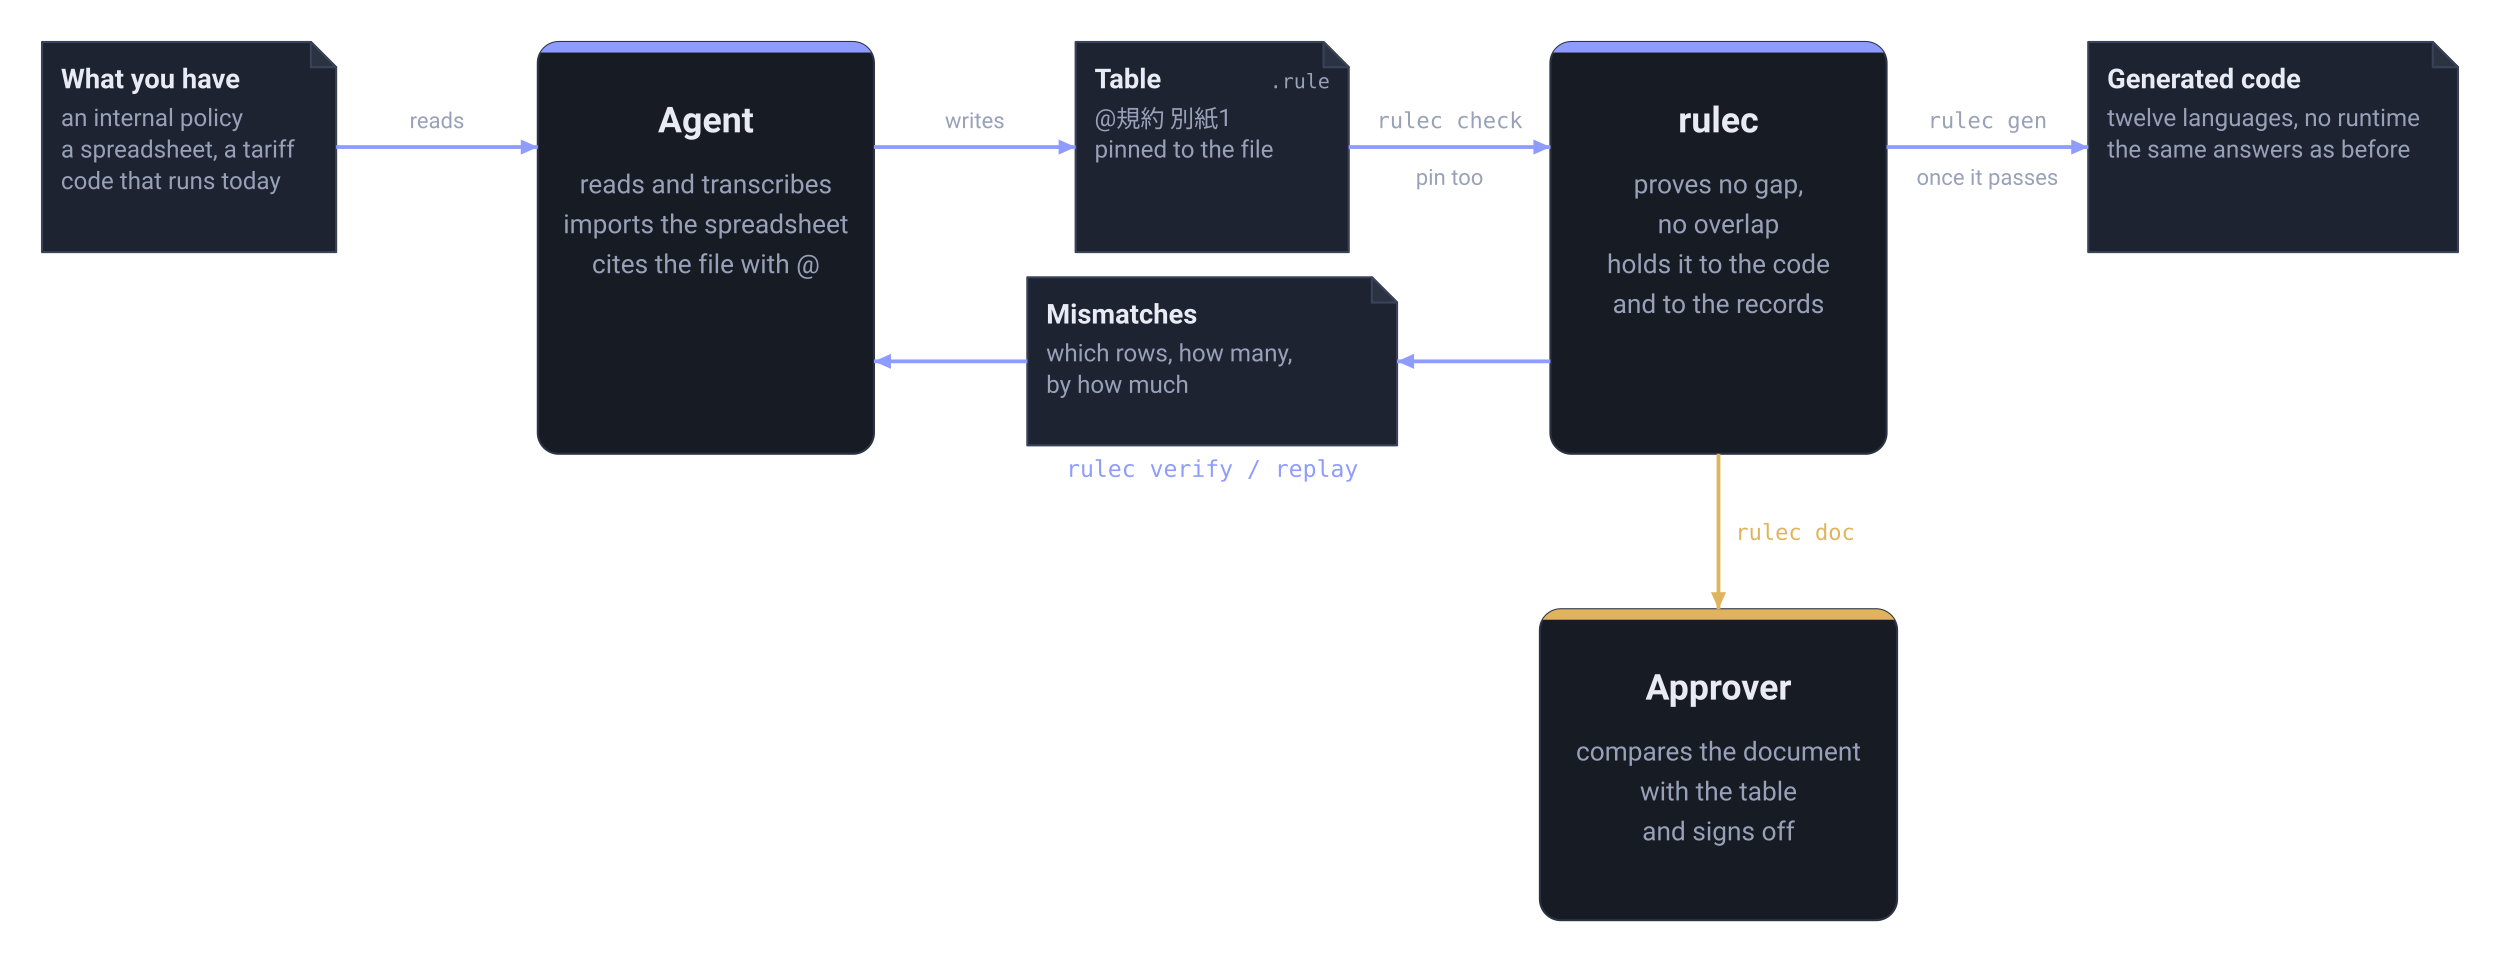
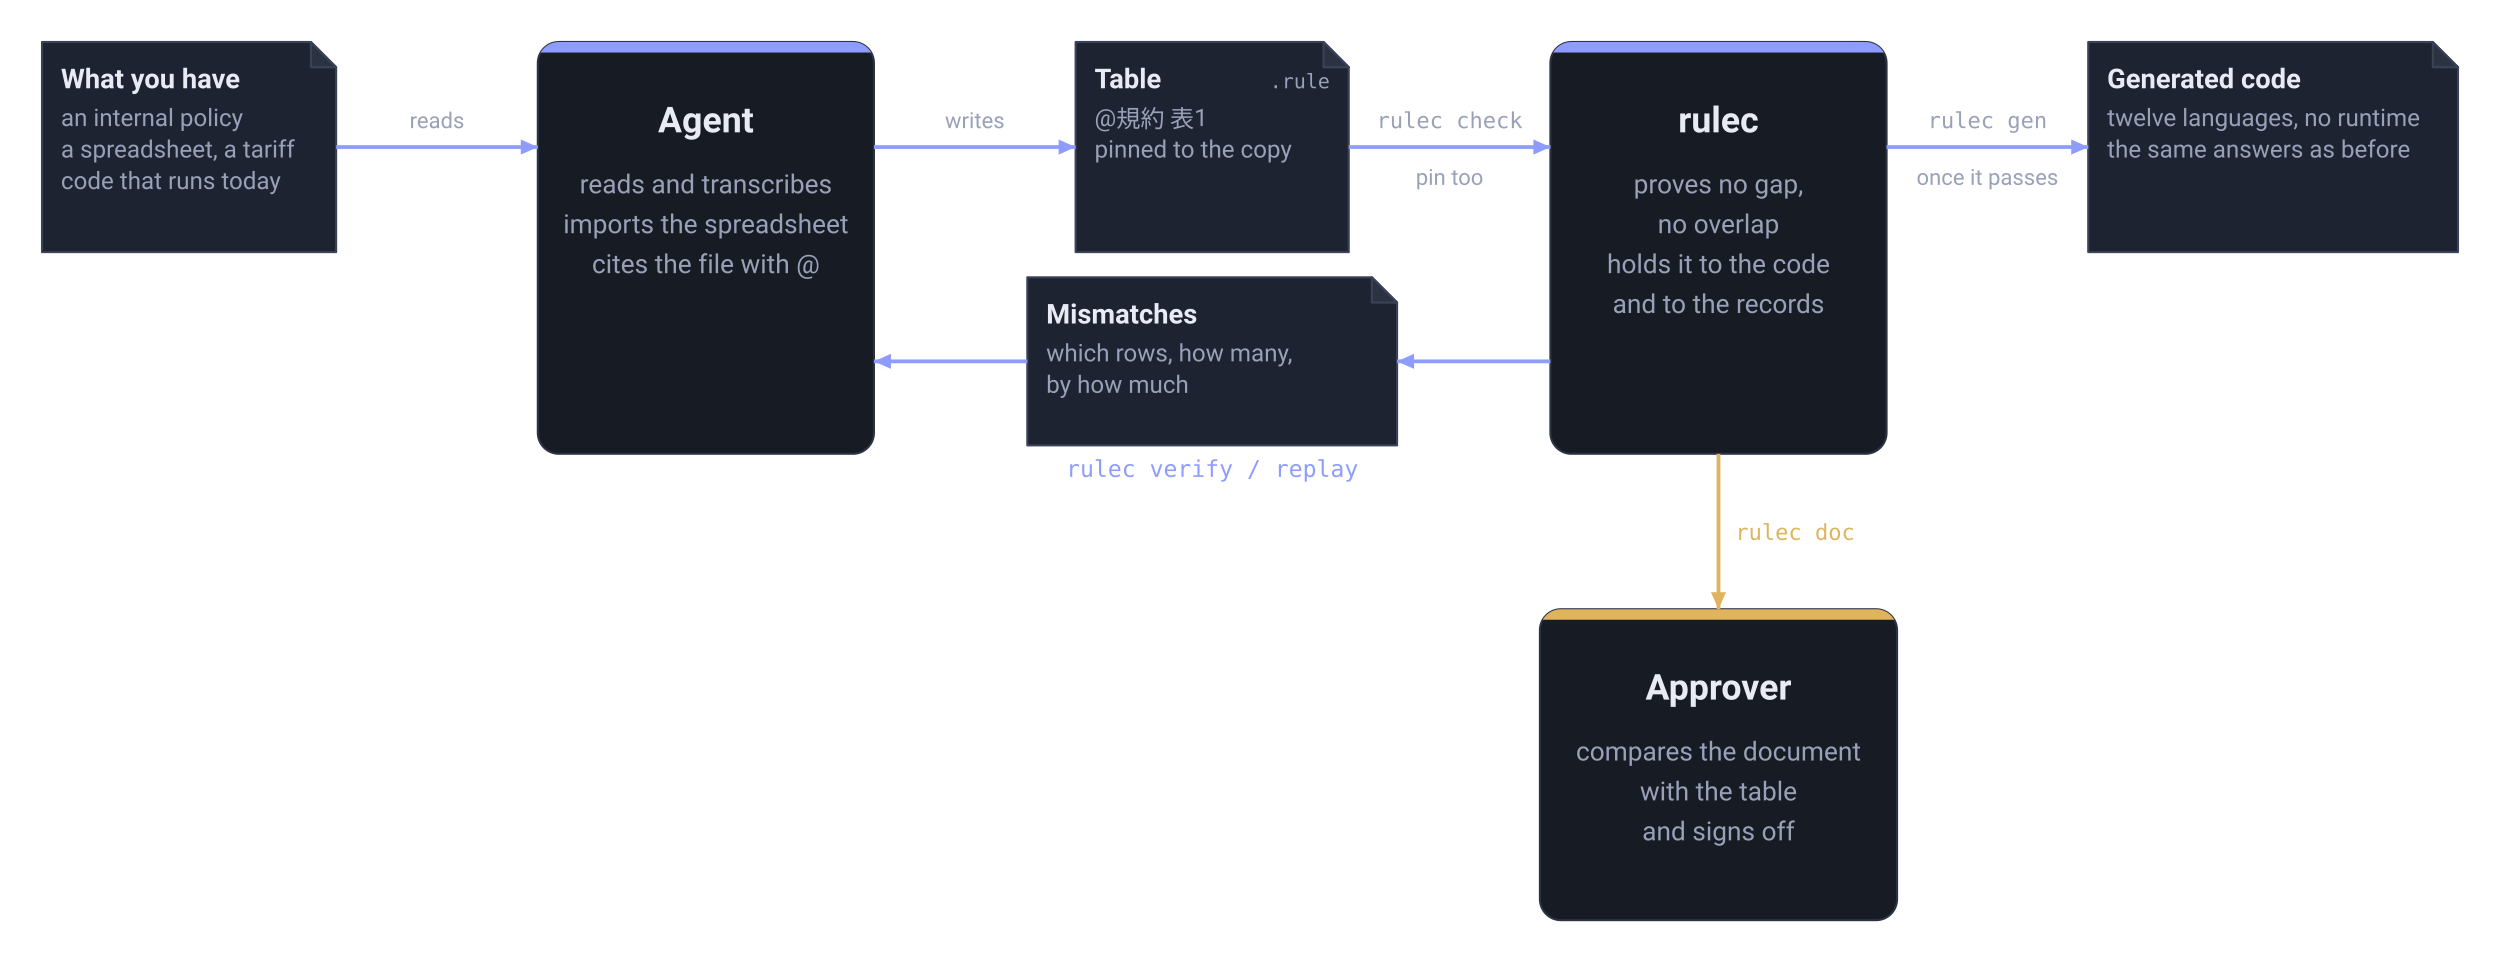
- <svg xmlns="http://www.w3.org/2000/svg" viewBox="0 0 1190 458" width="1190" height="458" role="img" aria-label="An agent transcribes what is at hand - an internal policy, the terms of your own service, a spreadsheet, code that runs today - into a table (.rule): a spreadsheet becomes a draft through rulec import, a document is cited with @ and pinned whole by its digest. rulec proves no gap and no overlap, holds the table to the legacy implementation and to past records, and returns every mismatch by row, count and amount. The approver compares the document and the table on the page rulec doc renders. From a passed table come twelve languages." font-family="-apple-system, BlinkMacSystemFont, &quot;Hiragino Sans&quot;, &quot;Noto Sans JP&quot;, &quot;Yu Gothic&quot;, Meiryo, &quot;Segoe UI&quot;, Roboto, sans-serif">
+ <svg xmlns="http://www.w3.org/2000/svg" viewBox="0 0 1190 458" width="1190" height="458" role="img" aria-label="An agent transcribes what is at hand - an internal policy, the terms of your own service, a spreadsheet, code that runs today - into a table (.rule): a spreadsheet becomes a draft through rulec import, a document's table is cited with @ and pinned by the digest of the copy. rulec proves no gap and no overlap, holds the table to the legacy implementation and to past records, and returns every mismatch by row, count and amount. The approver compares the document and the table on the page rulec doc renders. From a passed table come twelve languages." font-family="-apple-system, BlinkMacSystemFont, &quot;Hiragino Sans&quot;, &quot;Noto Sans JP&quot;, &quot;Yu Gothic&quot;, Meiryo, &quot;Segoe UI&quot;, Roboto, sans-serif">
  <defs>
    <marker id="head-neutral" viewBox="0 0 10 10" refX="9" refY="5" markerWidth="9" markerHeight="9" markerUnits="userSpaceOnUse" orient="auto">
      <path d="M0,1 L9,5 L0,9 Z" fill="#6b7590" />
    </marker>
    <marker id="head-accent" viewBox="0 0 10 10" refX="9" refY="5" markerWidth="9" markerHeight="9" markerUnits="userSpaceOnUse" orient="auto">
      <path d="M0,1 L9,5 L0,9 Z" fill="#8e9cff" />
    </marker>
    <marker id="head-human" viewBox="0 0 10 10" refX="9" refY="5" markerWidth="9" markerHeight="9" markerUnits="userSpaceOnUse" orient="auto">
      <path d="M0,1 L9,5 L0,9 Z" fill="#e0b45c" />
    </marker>
  </defs>
  <path d="M20,20.0 H148 L160,32.0 V120.0 H20 Z" fill="#1e2331" stroke="#3a4257" stroke-linejoin="round" />
  <path d="M148,20.0 V32.0 H160 Z" fill="#2b3242" stroke="#3a4257" stroke-linejoin="round" />
  <text x="29" y="42.0" font-size="13" font-weight="600" text-anchor="start" fill="#e8ebf4">What you have</text>
  <text x="29" y="60.0" font-size="11.5" font-weight="400" text-anchor="start" fill="#98a1b8">an internal policy</text>
  <text x="29" y="75.0" font-size="11.5" font-weight="400" text-anchor="start" fill="#98a1b8">a spreadsheet, a tariff</text>
  <text x="29" y="90.0" font-size="11.5" font-weight="400" text-anchor="start" fill="#98a1b8">code that runs today</text>
  <clipPath id="clip-1">
    <rect x="256" y="20" width="160" height="196" rx="10" />
  </clipPath>
  <rect x="256" y="20" width="160" height="196" rx="10" fill="#171b24" stroke="#2b3242" />
  <rect x="256" y="20" width="160" height="5" fill="#8e9cff" clip-path="url(#clip-1)" />
  <text x="336.0" y="63" font-size="17" font-weight="700" text-anchor="middle" fill="#e8ebf4">Agent</text>
  <text x="336.0" y="92" font-size="12.5" font-weight="400" text-anchor="middle" fill="#98a1b8">reads and transcribes</text>
  <text x="336.0" y="111" font-size="12.5" font-weight="400" text-anchor="middle" fill="#98a1b8">imports the spreadsheet</text>
  <text x="336.0" y="130" font-size="12.5" font-weight="400" text-anchor="middle" fill="#98a1b8">cites the file with @</text>
  <path d="M512,20.0 H630 L642,32.0 V120.0 H512 Z" fill="#1e2331" stroke="#3a4257" stroke-linejoin="round" />
  <path d="M630,20.0 V32.0 H642 Z" fill="#2b3242" stroke="#3a4257" stroke-linejoin="round" />
  <text x="521" y="42.0" font-size="13" font-weight="600" text-anchor="start" fill="#e8ebf4">Table</text>
  <text x="633" y="42.0" font-size="9.5" font-weight="400" text-anchor="end" fill="#98a1b8" font-family="ui-monospace, SFMono-Regular, Menlo, Consolas, monospace">.rule</text>
-   <text x="521" y="60.0" font-size="11.5" font-weight="400" text-anchor="start" fill="#98a1b8">@規約 別紙1</text>
-   <text x="521" y="75.0" font-size="11.5" font-weight="400" text-anchor="start" fill="#98a1b8">pinned to the file</text>
+   <text x="521" y="60.0" font-size="11.5" font-weight="400" text-anchor="start" fill="#98a1b8">@規約 表1</text>
+   <text x="521" y="75.0" font-size="11.5" font-weight="400" text-anchor="start" fill="#98a1b8">pinned to the copy</text>
  <clipPath id="clip-3">
    <rect x="738" y="20" width="160" height="196" rx="10" />
  </clipPath>
  <rect x="738" y="20" width="160" height="196" rx="10" fill="#171b24" stroke="#2b3242" />
  <rect x="738" y="20" width="160" height="5" fill="#8e9cff" clip-path="url(#clip-3)" />
  <text x="818.0" y="63" font-size="17" font-weight="700" text-anchor="middle" fill="#e8ebf4">rulec</text>
  <text x="818.0" y="92" font-size="12.5" font-weight="400" text-anchor="middle" fill="#98a1b8">proves no gap,</text>
  <text x="818.0" y="111" font-size="12.5" font-weight="400" text-anchor="middle" fill="#98a1b8">no overlap</text>
  <text x="818.0" y="130" font-size="12.5" font-weight="400" text-anchor="middle" fill="#98a1b8">holds it to the code</text>
  <text x="818.0" y="149" font-size="12.5" font-weight="400" text-anchor="middle" fill="#98a1b8">and to the records</text>
  <path d="M994,20.0 H1158 L1170,32.0 V120.0 H994 Z" fill="#1e2331" stroke="#3a4257" stroke-linejoin="round" />
  <path d="M1158,20.0 V32.0 H1170 Z" fill="#2b3242" stroke="#3a4257" stroke-linejoin="round" />
  <text x="1003" y="42.0" font-size="13" font-weight="600" text-anchor="start" fill="#e8ebf4">Generated code</text>
  <text x="1003" y="60.0" font-size="11.5" font-weight="400" text-anchor="start" fill="#98a1b8">twelve languages, no runtime</text>
  <text x="1003" y="75.0" font-size="11.5" font-weight="400" text-anchor="start" fill="#98a1b8">the same answers as before</text>
  <line x1="160" y1="70" x2="256" y2="70" stroke="#8e9cff" stroke-width="1.8" marker-end="url(#head-accent)" />
  <text x="208.0" y="61" font-size="10.5" font-weight="400" text-anchor="middle" fill="#98a1b8">reads</text>
  <line x1="416" y1="70" x2="512" y2="70" stroke="#8e9cff" stroke-width="1.8" marker-end="url(#head-accent)" />
  <text x="464.0" y="61" font-size="10.5" font-weight="400" text-anchor="middle" fill="#98a1b8">writes</text>
  <line x1="642" y1="70" x2="738" y2="70" stroke="#8e9cff" stroke-width="1.8" marker-end="url(#head-accent)" />
  <text x="690.0" y="61" font-size="10.5" font-weight="400" text-anchor="middle" fill="#98a1b8" font-family="ui-monospace, SFMono-Regular, Menlo, Consolas, monospace">rulec check</text>
  <text x="690.0" y="88" font-size="10.5" font-weight="400" text-anchor="middle" fill="#98a1b8">pin too</text>
  <line x1="898" y1="70" x2="994" y2="70" stroke="#8e9cff" stroke-width="1.8" marker-end="url(#head-accent)" />
  <text x="946.0" y="61" font-size="10.5" font-weight="400" text-anchor="middle" fill="#98a1b8" font-family="ui-monospace, SFMono-Regular, Menlo, Consolas, monospace">rulec gen</text>
  <text x="946.0" y="88" font-size="10.5" font-weight="400" text-anchor="middle" fill="#98a1b8">once it passes</text>
  <path d="M489.0,132 H653.0 L665.0,144 V212 H489.0 Z" fill="#1e2331" stroke="#3a4257" stroke-linejoin="round" />
  <path d="M653.0,132 V144 H665.0 Z" fill="#2b3242" stroke="#3a4257" stroke-linejoin="round" />
  <text x="498.0" y="154" font-size="13" font-weight="600" text-anchor="start" fill="#e8ebf4">Mismatches</text>
  <text x="498.0" y="172" font-size="11.5" font-weight="400" text-anchor="start" fill="#98a1b8">which rows, how many,</text>
  <text x="498.0" y="187" font-size="11.5" font-weight="400" text-anchor="start" fill="#98a1b8">by how much</text>
  <line x1="738" y1="172" x2="665.0" y2="172" stroke="#8e9cff" stroke-width="1.8" marker-end="url(#head-accent)" />
  <line x1="489.0" y1="172" x2="416" y2="172" stroke="#8e9cff" stroke-width="1.8" marker-end="url(#head-accent)" />
  <text x="577.0" y="227" font-size="11" font-weight="400" text-anchor="middle" fill="#8e9cff" font-family="ui-monospace, SFMono-Regular, Menlo, Consolas, monospace">rulec verify / replay</text>
  <clipPath id="clip-person">
    <rect x="733.0" y="290" width="170" height="148" rx="10" />
  </clipPath>
  <rect x="733.0" y="290" width="170" height="148" rx="10" fill="#171b24" stroke="#2b3242" />
  <rect x="733.0" y="290" width="170" height="5" fill="#e0b45c" clip-path="url(#clip-person)" />
  <text x="818.0" y="333" font-size="17" font-weight="700" text-anchor="middle" fill="#e8ebf4">Approver</text>
  <text x="818.0" y="362" font-size="12.5" font-weight="400" text-anchor="middle" fill="#98a1b8">compares the document</text>
  <text x="818.0" y="381" font-size="12.5" font-weight="400" text-anchor="middle" fill="#98a1b8">with the table</text>
  <text x="818.0" y="400" font-size="12.5" font-weight="400" text-anchor="middle" fill="#98a1b8">and signs off</text>
  <line x1="818.0" y1="216" x2="818.0" y2="290" stroke="#e0b45c" stroke-width="1.8" marker-end="url(#head-human)" />
  <text x="826.0" y="257.0" font-size="10.5" font-weight="400" text-anchor="start" fill="#e0b45c" font-family="ui-monospace, SFMono-Regular, Menlo, Consolas, monospace">rulec doc</text>
</svg>
